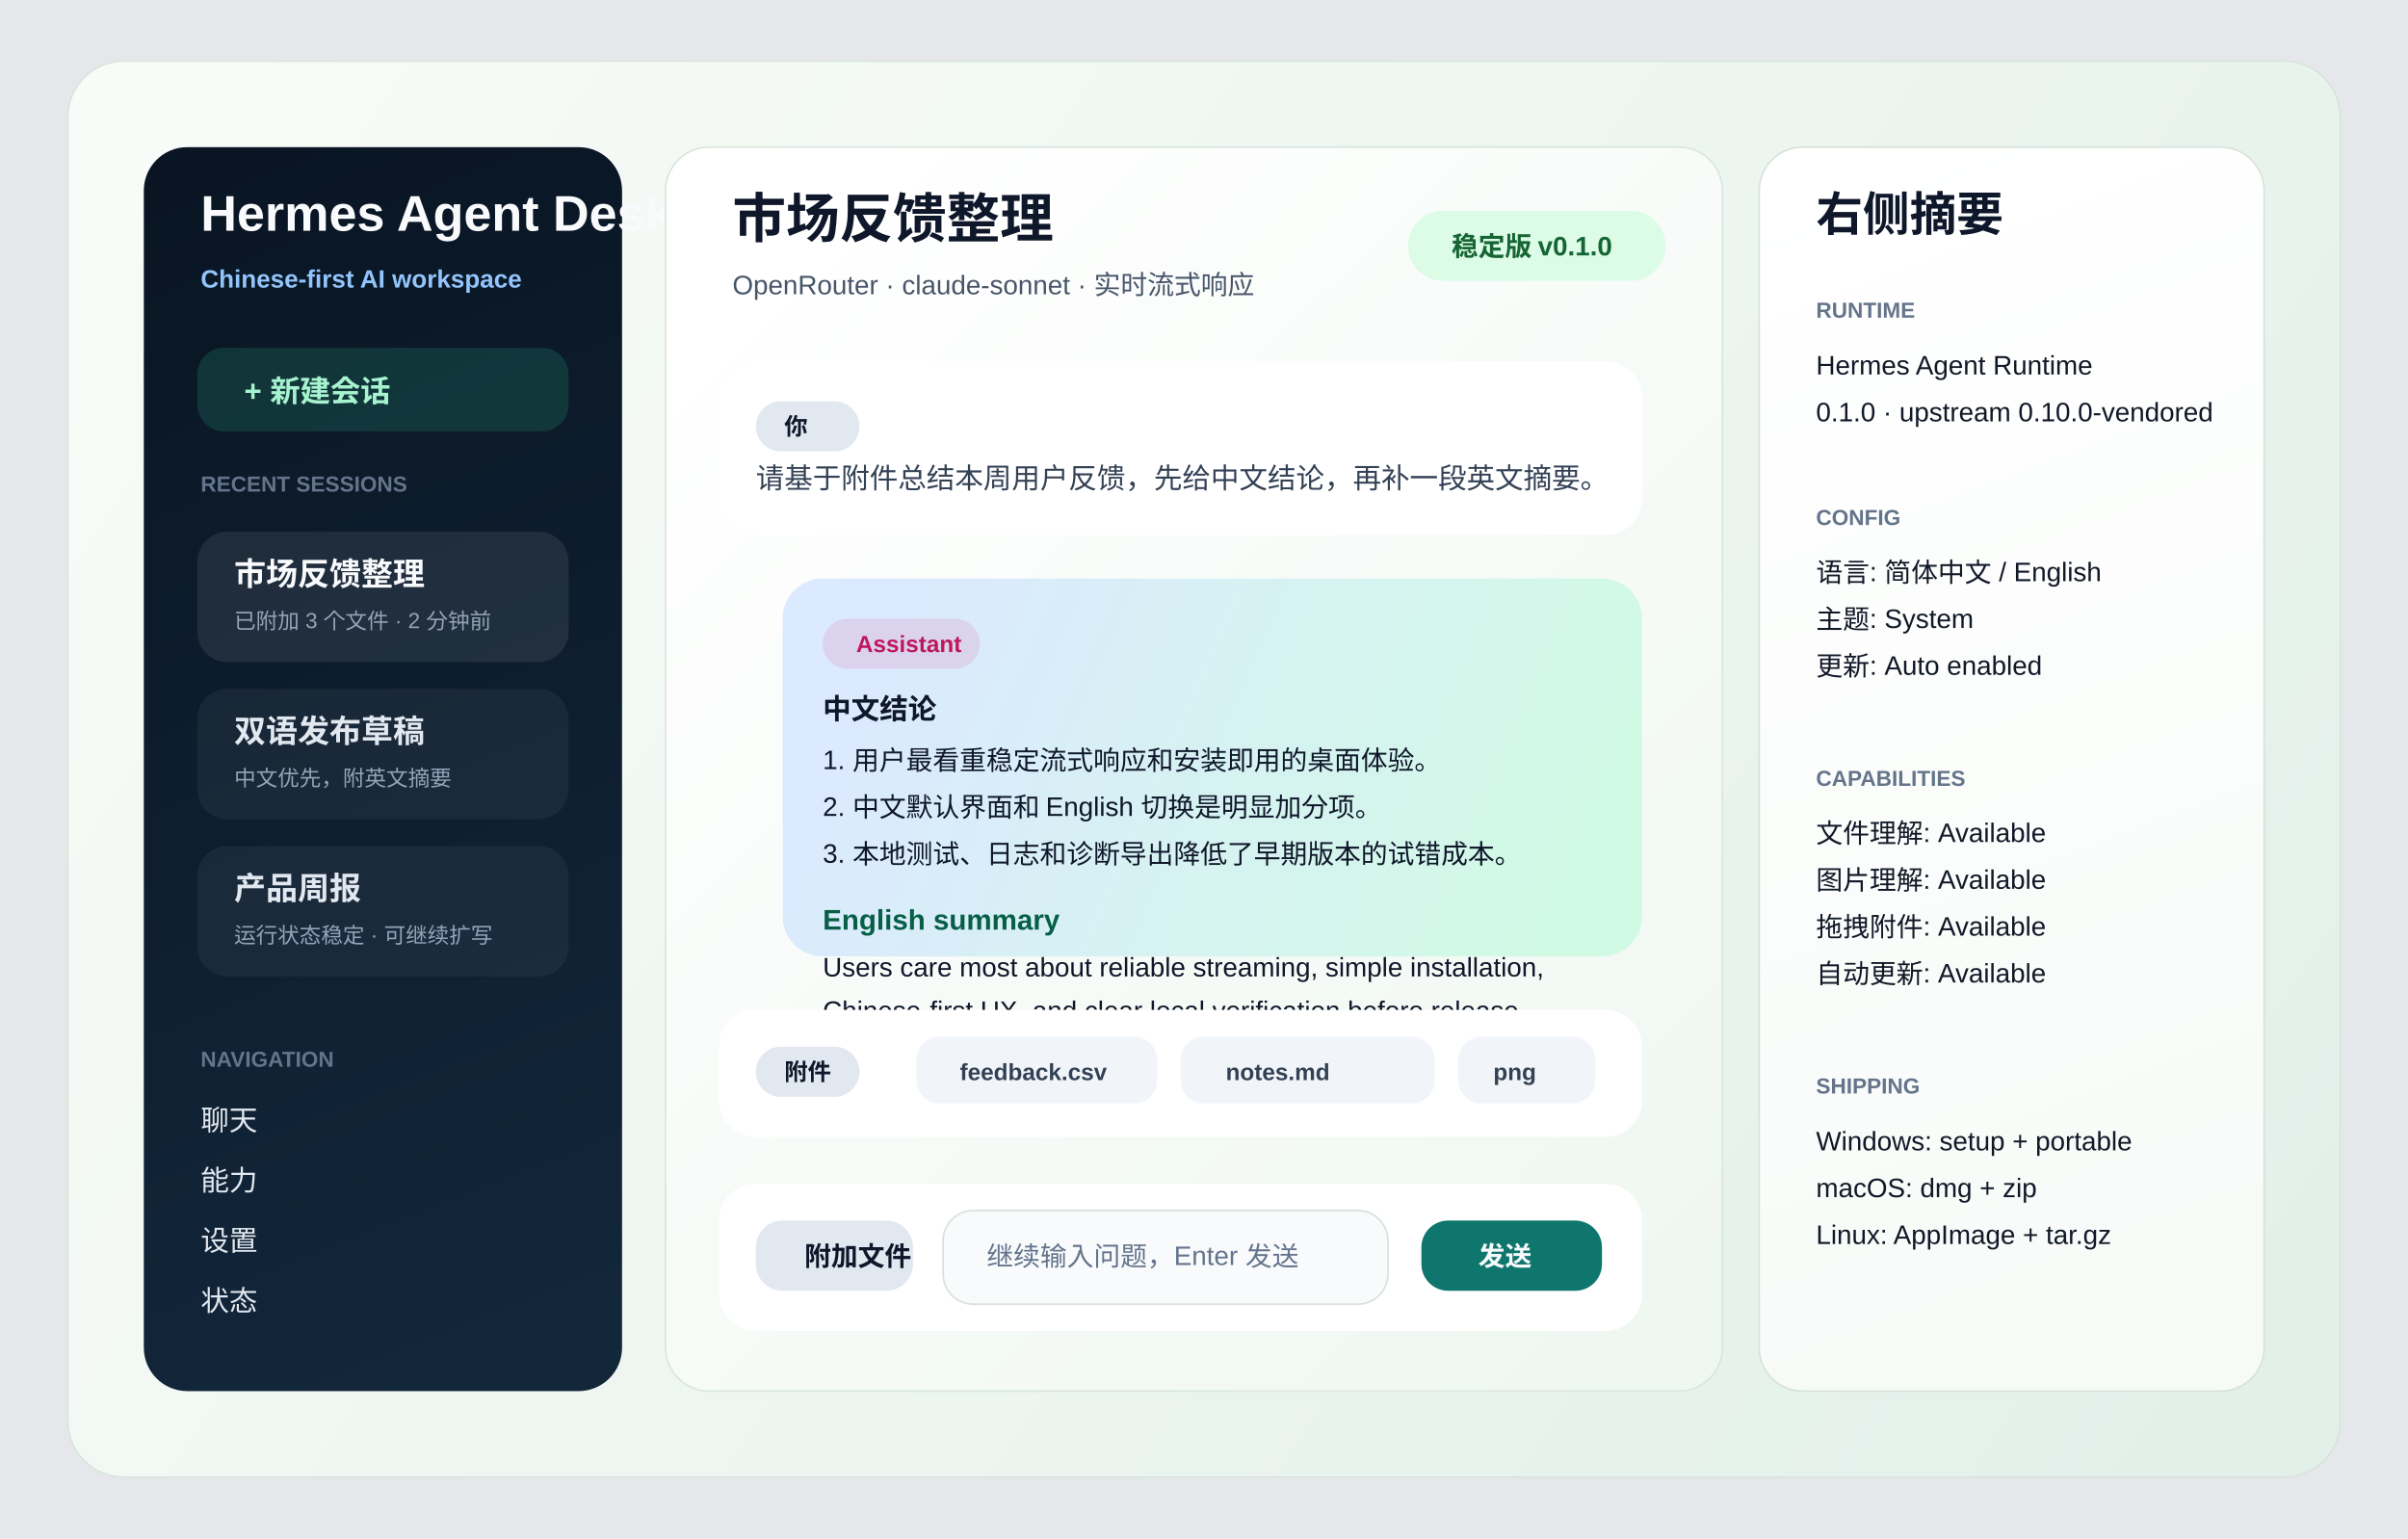
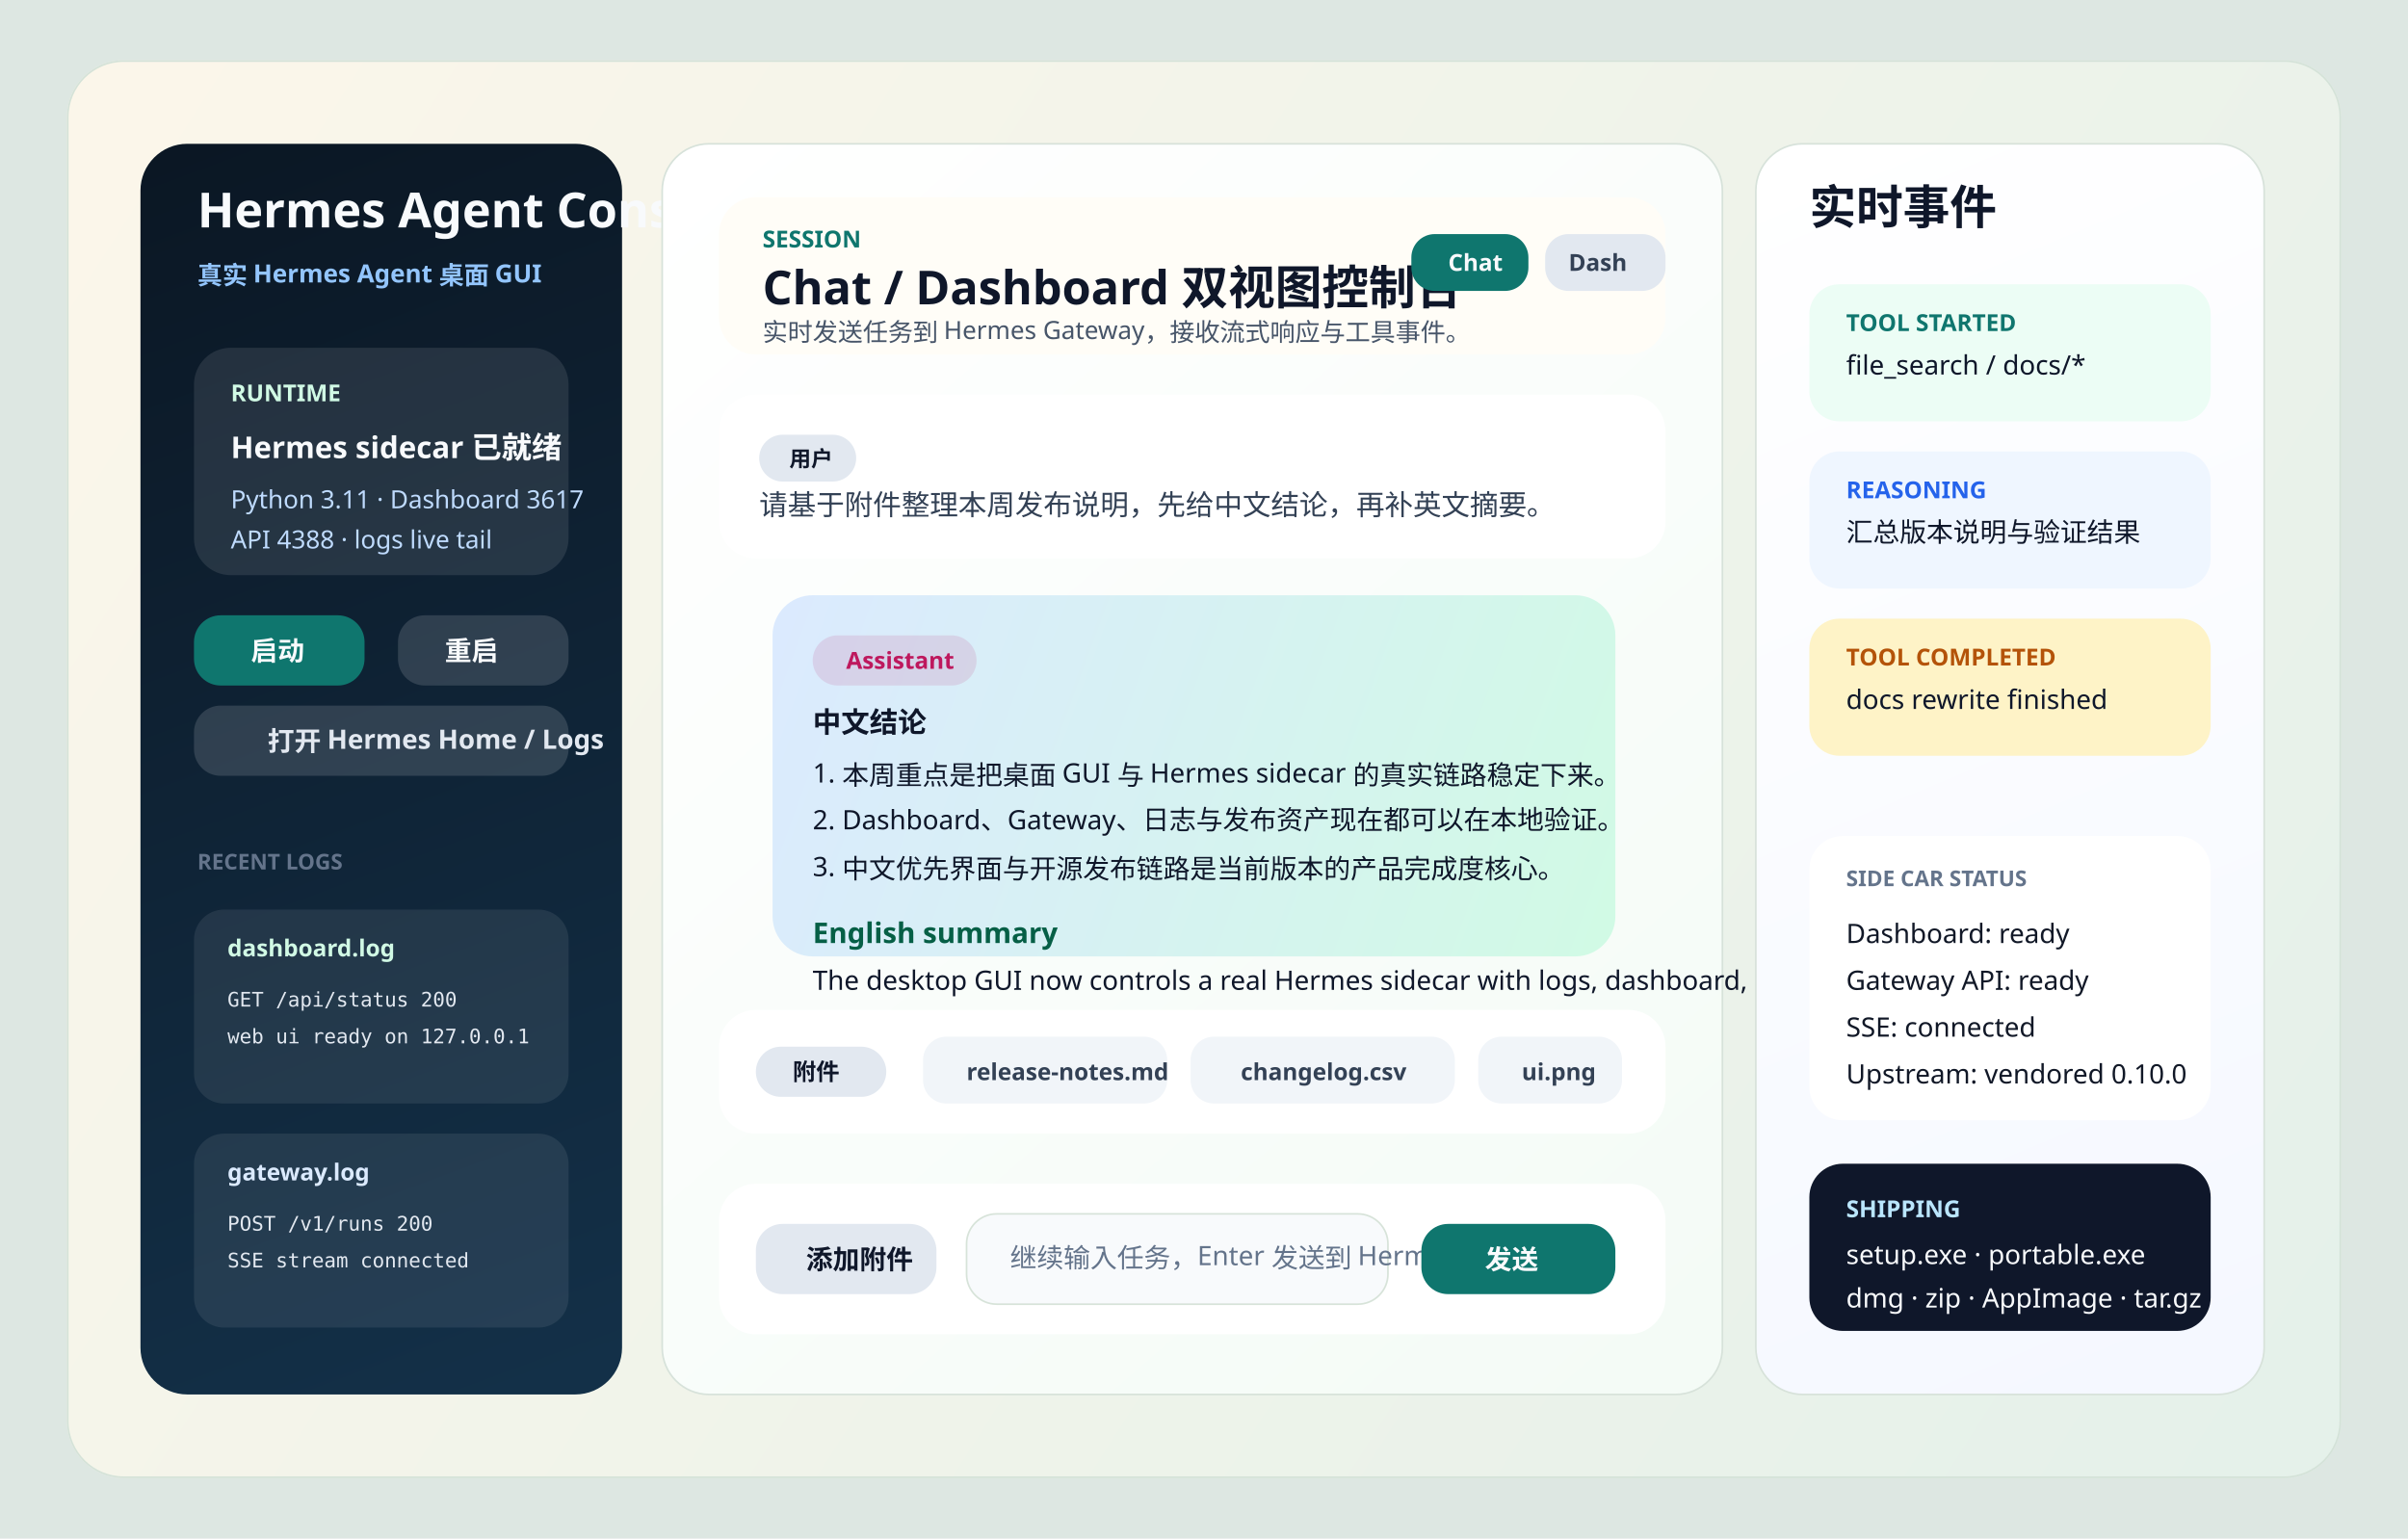
<svg xmlns="http://www.w3.org/2000/svg" width="1440" height="920" viewBox="0 0 1440 920" fill="none">
  <defs>
-     <linearGradient id="page-bg" x1="108" y1="58" x2="1318" y2="860" gradientUnits="userSpaceOnUse">
-       <stop stop-color="#F8FBF7" />
-       <stop offset="1" stop-color="#E3F0EA" />
-     </linearGradient>
-     <linearGradient id="sidebar" x1="118" y1="100" x2="388" y2="790" gradientUnits="userSpaceOnUse">
-       <stop stop-color="#091523" />
-       <stop offset="1" stop-color="#13273B" />
-     </linearGradient>
-     <linearGradient id="workspace" x1="410" y1="170" x2="1012" y2="792" gradientUnits="userSpaceOnUse">
+     <linearGradient id="page" x1="86" y1="52" x2="1354" y2="864" gradientUnits="userSpaceOnUse">
+       <stop stop-color="#FBF6EA" />
+       <stop offset="1" stop-color="#E5F1EA" />
+     </linearGradient>
+     <linearGradient id="sidebar" x1="96" y1="94" x2="364" y2="814" gradientUnits="userSpaceOnUse">
+       <stop stop-color="#0B1724" />
+       <stop offset="1" stop-color="#133048" />
+     </linearGradient>
+     <linearGradient id="main" x1="396" y1="94" x2="1018" y2="812" gradientUnits="userSpaceOnUse">
      <stop stop-color="#FFFFFF" />
-       <stop offset="1" stop-color="#EFF7F1" />
-     </linearGradient>
-     <linearGradient id="assistant-bubble" x1="530" y1="386" x2="930" y2="560" gradientUnits="userSpaceOnUse">
+       <stop offset="1" stop-color="#F4FBF6" />
+     </linearGradient>
+     <linearGradient id="activity" x1="1046" y1="94" x2="1346" y2="812" gradientUnits="userSpaceOnUse">
+       <stop stop-color="#FFFFFF" />
+       <stop offset="1" stop-color="#F5F8FF" />
+     </linearGradient>
+     <linearGradient id="assistant" x1="464" y1="372" x2="962" y2="554" gradientUnits="userSpaceOnUse">
      <stop stop-color="#DBEAFE" />
      <stop offset="1" stop-color="#D1FAE5" />
    </linearGradient>
-     <linearGradient id="panel" x1="1030" y1="106" x2="1284" y2="784" gradientUnits="userSpaceOnUse">
-       <stop stop-color="#FFFFFF" />
-       <stop offset="1" stop-color="#F7FBF8" />
-     </linearGradient>
  </defs>
-   <rect width="1440" height="920" fill="#E5E7EB" />
-   <rect x="40" y="36" width="1360" height="848" rx="34" fill="url(#page-bg)" />
-   <rect x="40.5" y="36.5" width="1359" height="847" rx="33.5" stroke="#D7E3DA" />
-   <rect x="86" y="88" width="286" height="744" rx="26" fill="url(#sidebar)" />
-   <text x="120" y="138" fill="#F8FAFC" font-family="Segoe UI, Arial, sans-serif" font-size="30" font-weight="800">Hermes Agent Desktop</text>
-   <text x="120" y="172" fill="#93C5FD" font-family="Segoe UI, Arial, sans-serif" font-size="15" font-weight="700">Chinese-first AI workspace</text>
-   <rect x="118" y="208" width="222" height="50" rx="16" fill="#34D399" fill-opacity="0.16" />
-   <text x="146" y="240" fill="#A7F3D0" font-family="Segoe UI, Arial, sans-serif" font-size="18" font-weight="700">+ 新建会话</text>
-   <text x="120" y="294" fill="#64748B" font-family="Segoe UI, Arial, sans-serif" font-size="13" font-weight="700">RECENT SESSIONS</text>
-   <rect x="118" y="318" width="222" height="78" rx="18" fill="rgba(255,255,255,0.08)" />
-   <text x="140" y="350" fill="#F8FAFC" font-family="Segoe UI, Arial, sans-serif" font-size="19" font-weight="700">市场反馈整理</text>
-   <text x="140" y="376" fill="#94A3B8" font-family="Segoe UI, Arial, sans-serif" font-size="13">已附加 3 个文件 · 2 分钟前</text>
-   <rect x="118" y="412" width="222" height="78" rx="18" fill="rgba(255,255,255,0.05)" />
-   <text x="140" y="444" fill="#E2E8F0" font-family="Segoe UI, Arial, sans-serif" font-size="19" font-weight="700">双语发布草稿</text>
-   <text x="140" y="470" fill="#94A3B8" font-family="Segoe UI, Arial, sans-serif" font-size="13">中文优先，附英文摘要</text>
-   <rect x="118" y="506" width="222" height="78" rx="18" fill="rgba(255,255,255,0.05)" />
-   <text x="140" y="538" fill="#E2E8F0" font-family="Segoe UI, Arial, sans-serif" font-size="19" font-weight="700">产品周报</text>
-   <text x="140" y="564" fill="#94A3B8" font-family="Segoe UI, Arial, sans-serif" font-size="13">运行状态稳定 · 可继续扩写</text>
-   <text x="120" y="638" fill="#64748B" font-family="Segoe UI, Arial, sans-serif" font-size="13" font-weight="700">NAVIGATION</text>
-   <text x="120" y="676" fill="#E2E8F0" font-family="Segoe UI, Arial, sans-serif" font-size="17">聊天</text>
-   <text x="120" y="712" fill="#E2E8F0" font-family="Segoe UI, Arial, sans-serif" font-size="17">能力</text>
-   <text x="120" y="748" fill="#E2E8F0" font-family="Segoe UI, Arial, sans-serif" font-size="17">设置</text>
-   <text x="120" y="784" fill="#E2E8F0" font-family="Segoe UI, Arial, sans-serif" font-size="17">状态</text>
-   <rect x="398" y="88" width="632" height="744" rx="26" fill="url(#workspace)" stroke="#D9E7DD" />
-   <text x="438" y="142" fill="#0F172A" font-family="Segoe UI, Arial, sans-serif" font-size="32" font-weight="800">市场反馈整理</text>
-   <text x="438" y="176" fill="#475569" font-family="Segoe UI, Arial, sans-serif" font-size="16">OpenRouter · claude-sonnet · 实时流式响应</text>
-   <rect x="842" y="126" width="154" height="42" rx="21" fill="#DCFCE7" />
-   <text x="868" y="153" fill="#166534" font-family="Segoe UI, Arial, sans-serif" font-size="16" font-weight="800">稳定版 v0.1.0</text>
-   <rect x="430" y="216" width="552" height="104" rx="22" fill="#FFFFFF" />
-   <rect x="452" y="240" width="62" height="30" rx="15" fill="#E2E8F0" />
-   <text x="469" y="260" fill="#0F172A" font-family="Segoe UI, Arial, sans-serif" font-size="14" font-weight="800">你</text>
-   <text x="452" y="292" fill="#334155" font-family="Segoe UI, Arial, sans-serif" font-size="17">请基于附件总结本周用户反馈，先给中文结论，再补一段英文摘要。</text>
-   <rect x="468" y="346" width="514" height="226" rx="24" fill="url(#assistant-bubble)" />
-   <rect x="492" y="370" width="94" height="30" rx="15" fill="#DB2777" fill-opacity="0.12" />
-   <text x="512" y="390" fill="#BE185D" font-family="Segoe UI, Arial, sans-serif" font-size="14" font-weight="800">Assistant</text>
-   <text x="492" y="430" fill="#0F172A" font-family="Segoe UI, Arial, sans-serif" font-size="17" font-weight="700">中文结论</text>
-   <text x="492" y="460" fill="#0F172A" font-family="Segoe UI, Arial, sans-serif" font-size="16">1. 用户最看重稳定流式响应和安装即用的桌面体验。</text>
-   <text x="492" y="488" fill="#0F172A" font-family="Segoe UI, Arial, sans-serif" font-size="16">2. 中文默认界面和 English 切换是明显加分项。</text>
-   <text x="492" y="516" fill="#0F172A" font-family="Segoe UI, Arial, sans-serif" font-size="16">3. 本地测试、日志和诊断导出降低了早期版本的试错成本。</text>
-   <text x="492" y="556" fill="#065F46" font-family="Segoe UI, Arial, sans-serif" font-size="17" font-weight="700">English summary</text>
-   <text x="492" y="584" fill="#0F172A" font-family="Segoe UI, Arial, sans-serif" font-size="16">Users care most about reliable streaming, simple installation,</text>
-   <text x="492" y="610" fill="#0F172A" font-family="Segoe UI, Arial, sans-serif" font-size="16">Chinese-first UX, and clear local verification before release.</text>
-   <rect x="430" y="604" width="552" height="76" rx="22" fill="#FFFFFF" />
-   <rect x="452" y="626" width="62" height="30" rx="15" fill="#E2E8F0" />
-   <text x="469" y="646" fill="#0F172A" font-family="Segoe UI, Arial, sans-serif" font-size="14" font-weight="800">附件</text>
-   <rect x="548" y="620" width="144" height="40" rx="14" fill="#F1F5F9" />
-   <text x="574" y="646" fill="#334155" font-family="Segoe UI, Arial, sans-serif" font-size="14" font-weight="700">feedback.csv</text>
-   <rect x="706" y="620" width="152" height="40" rx="14" fill="#F1F5F9" />
-   <text x="733" y="646" fill="#334155" font-family="Segoe UI, Arial, sans-serif" font-size="14" font-weight="700">notes.md</text>
-   <rect x="872" y="620" width="82" height="40" rx="14" fill="#F1F5F9" />
-   <text x="893" y="646" fill="#334155" font-family="Segoe UI, Arial, sans-serif" font-size="14" font-weight="700">png</text>
-   <rect x="430" y="708" width="552" height="88" rx="22" fill="#FFFFFF" />
-   <rect x="452" y="730" width="94" height="42" rx="16" fill="#E2E8F0" />
-   <text x="481" y="757" fill="#0F172A" font-family="Segoe UI, Arial, sans-serif" font-size="16" font-weight="700">附加文件</text>
-   <rect x="564" y="724" width="266" height="56" rx="18" fill="#F8FAFC" stroke="#D7E3D9" />
-   <text x="590" y="757" fill="#64748B" font-family="Segoe UI, Arial, sans-serif" font-size="16">继续输入问题，Enter 发送</text>
-   <rect x="850" y="730" width="108" height="42" rx="16" fill="#0F766E" />
-   <text x="884" y="757" fill="#F8FAFC" font-family="Segoe UI, Arial, sans-serif" font-size="16" font-weight="800">发送</text>
-   <rect x="1052" y="88" width="302" height="744" rx="26" fill="url(#panel)" stroke="#D7E3D9" />
-   <text x="1086" y="138" fill="#0F172A" font-family="Segoe UI, Arial, sans-serif" font-size="28" font-weight="800">右侧摘要</text>
-   <text x="1086" y="190" fill="#64748B" font-family="Segoe UI, Arial, sans-serif" font-size="13" font-weight="700">RUNTIME</text>
-   <text x="1086" y="224" fill="#111827" font-family="Segoe UI, Arial, sans-serif" font-size="16">Hermes Agent Runtime</text>
-   <text x="1086" y="252" fill="#111827" font-family="Segoe UI, Arial, sans-serif" font-size="16">0.1.0 · upstream 0.10.0-vendored</text>
-   <text x="1086" y="314" fill="#64748B" font-family="Segoe UI, Arial, sans-serif" font-size="13" font-weight="700">CONFIG</text>
-   <text x="1086" y="348" fill="#111827" font-family="Segoe UI, Arial, sans-serif" font-size="16">语言: 简体中文 / English</text>
-   <text x="1086" y="376" fill="#111827" font-family="Segoe UI, Arial, sans-serif" font-size="16">主题: System</text>
-   <text x="1086" y="404" fill="#111827" font-family="Segoe UI, Arial, sans-serif" font-size="16">更新: Auto enabled</text>
-   <text x="1086" y="470" fill="#64748B" font-family="Segoe UI, Arial, sans-serif" font-size="13" font-weight="700">CAPABILITIES</text>
-   <text x="1086" y="504" fill="#111827" font-family="Segoe UI, Arial, sans-serif" font-size="16">文件理解: Available</text>
-   <text x="1086" y="532" fill="#111827" font-family="Segoe UI, Arial, sans-serif" font-size="16">图片理解: Available</text>
-   <text x="1086" y="560" fill="#111827" font-family="Segoe UI, Arial, sans-serif" font-size="16">拖拽附件: Available</text>
-   <text x="1086" y="588" fill="#111827" font-family="Segoe UI, Arial, sans-serif" font-size="16">自动更新: Available</text>
-   <text x="1086" y="654" fill="#64748B" font-family="Segoe UI, Arial, sans-serif" font-size="13" font-weight="700">SHIPPING</text>
-   <text x="1086" y="688" fill="#111827" font-family="Segoe UI, Arial, sans-serif" font-size="16">Windows: setup + portable</text>
-   <text x="1086" y="716" fill="#111827" font-family="Segoe UI, Arial, sans-serif" font-size="16">macOS: dmg + zip</text>
-   <text x="1086" y="744" fill="#111827" font-family="Segoe UI, Arial, sans-serif" font-size="16">Linux: AppImage + tar.gz</text>
+   <rect width="1440" height="920" fill="#DDE7E2" />
+   <rect x="40" y="36" width="1360" height="848" rx="34" fill="url(#page)" />
+   <rect x="40.5" y="36.5" width="1359" height="847" rx="33.5" stroke="#D4E2D8" />
+   <rect x="84" y="86" width="288" height="748" rx="28" fill="url(#sidebar)" />
+   <text x="118" y="136" fill="#F8FAFC" font-family="Segoe UI, PingFang SC, Microsoft YaHei, sans-serif" font-size="29" font-weight="800">
+     Hermes Agent Console
+   </text>
+   <text x="118" y="170" fill="#93C5FD" font-family="Segoe UI, PingFang SC, Microsoft YaHei, sans-serif" font-size="15" font-weight="700">
+     真实 Hermes Agent 桌面 GUI
+   </text>
+   <rect x="116" y="208" width="224" height="136" rx="22" fill="#FFFFFF" fill-opacity="0.1" />
+   <text x="138" y="240" fill="#D1FAE5" font-family="Segoe UI, PingFang SC, Microsoft YaHei, sans-serif" font-size="14" font-weight="800">
+     RUNTIME
+   </text>
+   <text x="138" y="274" fill="#F8FAFC" font-family="Segoe UI, PingFang SC, Microsoft YaHei, sans-serif" font-size="18" font-weight="700">
+     Hermes sidecar 已就绪
+   </text>
+   <text x="138" y="304" fill="#BFDBFE" font-family="Segoe UI, PingFang SC, Microsoft YaHei, sans-serif" font-size="15">
+     Python 3.11 · Dashboard 3617
+   </text>
+   <text x="138" y="328" fill="#BFDBFE" font-family="Segoe UI, PingFang SC, Microsoft YaHei, sans-serif" font-size="15">
+     API 4388 · logs live tail
+   </text>
+   <rect x="116" y="368" width="102" height="42" rx="16" fill="#0F766E" />
+   <rect x="238" y="368" width="102" height="42" rx="16" fill="#FFFFFF" fill-opacity="0.14" />
+   <rect x="116" y="422" width="224" height="42" rx="16" fill="#FFFFFF" fill-opacity="0.14" />
+   <text x="150" y="395" fill="#F8FAFC" font-family="Segoe UI, PingFang SC, Microsoft YaHei, sans-serif" font-size="16" font-weight="700">
+     启动
+   </text>
+   <text x="266" y="395" fill="#F8FAFC" font-family="Segoe UI, PingFang SC, Microsoft YaHei, sans-serif" font-size="16" font-weight="700">
+     重启
+   </text>
+   <text x="160" y="449" fill="#E2E8F0" font-family="Segoe UI, PingFang SC, Microsoft YaHei, sans-serif" font-size="16" font-weight="700">
+     打开 Hermes Home / Logs
+   </text>
+   <text x="118" y="520" fill="#64748B" font-family="Segoe UI, PingFang SC, Microsoft YaHei, sans-serif" font-size="13" font-weight="700">
+     RECENT LOGS
+   </text>
+   <rect x="116" y="544" width="224" height="116" rx="18" fill="#FFFFFF" fill-opacity="0.08" />
+   <text x="136" y="572" fill="#D1FAE5" font-family="Segoe UI, PingFang SC, Microsoft YaHei, sans-serif" font-size="14" font-weight="800">
+     dashboard.log
+   </text>
+   <text x="136" y="602" fill="#E2E8F0" font-family="Consolas, monospace" font-size="12">
+     GET /api/status 200
+   </text>
+   <text x="136" y="624" fill="#E2E8F0" font-family="Consolas, monospace" font-size="12">
+     web ui ready on 127.0.0.1
+   </text>
+   <rect x="116" y="678" width="224" height="116" rx="18" fill="#FFFFFF" fill-opacity="0.08" />
+   <text x="136" y="706" fill="#DBEAFE" font-family="Segoe UI, PingFang SC, Microsoft YaHei, sans-serif" font-size="14" font-weight="800">
+     gateway.log
+   </text>
+   <text x="136" y="736" fill="#E2E8F0" font-family="Consolas, monospace" font-size="12">
+     POST /v1/runs 200
+   </text>
+   <text x="136" y="758" fill="#E2E8F0" font-family="Consolas, monospace" font-size="12">
+     SSE stream connected
+   </text>
+   <rect x="396" y="86" width="634" height="748" rx="28" fill="url(#main)" stroke="#D7E2DA" />
+   <rect x="430" y="118" width="566" height="94" rx="22" fill="#FFFDF7" />
+   <text x="456" y="148" fill="#0F766E" font-family="Segoe UI, PingFang SC, Microsoft YaHei, sans-serif" font-size="14" font-weight="800">
+     SESSION
+   </text>
+   <text x="456" y="182" fill="#0F172A" font-family="Segoe UI, PingFang SC, Microsoft YaHei, sans-serif" font-size="28" font-weight="800">
+     Chat / Dashboard 双视图控制台
+   </text>
+   <text x="456" y="204" fill="#475569" font-family="Segoe UI, PingFang SC, Microsoft YaHei, sans-serif" font-size="15">
+     实时发送任务到 Hermes Gateway，接收流式响应与工具事件。
+   </text>
+   <rect x="844" y="140" width="70" height="34" rx="14" fill="#0F766E" />
+   <rect x="924" y="140" width="72" height="34" rx="14" fill="#E2E8F0" />
+   <text x="866" y="162" fill="#F8FAFC" font-family="Segoe UI, PingFang SC, Microsoft YaHei, sans-serif" font-size="14" font-weight="700">
+     Chat
+   </text>
+   <text x="938" y="162" fill="#334155" font-family="Segoe UI, PingFang SC, Microsoft YaHei, sans-serif" font-size="14" font-weight="700">
+     Dash
+   </text>
+   <rect x="430" y="236" width="566" height="98" rx="22" fill="#FFFFFF" />
+   <rect x="454" y="260" width="58" height="28" rx="14" fill="#E2E8F0" />
+   <text x="472" y="279" fill="#0F172A" font-family="Segoe UI, PingFang SC, Microsoft YaHei, sans-serif" font-size="13" font-weight="800">
+     用户
+   </text>
+   <text x="454" y="308" fill="#334155" font-family="Segoe UI, PingFang SC, Microsoft YaHei, sans-serif" font-size="17">
+     请基于附件整理本周发布说明，先给中文结论，再补英文摘要。
+   </text>
+   <rect x="462" y="356" width="504" height="216" rx="24" fill="url(#assistant)" />
+   <rect x="486" y="380" width="98" height="30" rx="15" fill="#BE185D" fill-opacity="0.12" />
+   <text x="506" y="400" fill="#BE185D" font-family="Segoe UI, PingFang SC, Microsoft YaHei, sans-serif" font-size="14" font-weight="800">
+     Assistant
+   </text>
+   <text x="486" y="438" fill="#0F172A" font-family="Segoe UI, PingFang SC, Microsoft YaHei, sans-serif" font-size="17" font-weight="700">
+     中文结论
+   </text>
+   <text x="486" y="468" fill="#0F172A" font-family="Segoe UI, PingFang SC, Microsoft YaHei, sans-serif" font-size="16">
+     1. 本周重点是把桌面 GUI 与 Hermes sidecar 的真实链路稳定下来。
+   </text>
+   <text x="486" y="496" fill="#0F172A" font-family="Segoe UI, PingFang SC, Microsoft YaHei, sans-serif" font-size="16">
+     2. Dashboard、Gateway、日志与发布资产现在都可以在本地验证。
+   </text>
+   <text x="486" y="524" fill="#0F172A" font-family="Segoe UI, PingFang SC, Microsoft YaHei, sans-serif" font-size="16">
+     3. 中文优先界面与开源发布链路是当前版本的产品完成度核心。
+   </text>
+   <text x="486" y="564" fill="#065F46" font-family="Segoe UI, PingFang SC, Microsoft YaHei, sans-serif" font-size="17" font-weight="700">
+     English summary
+   </text>
+   <text x="486" y="592" fill="#0F172A" font-family="Segoe UI, PingFang SC, Microsoft YaHei, sans-serif" font-size="16">
+     The desktop GUI now controls a real Hermes sidecar with logs, dashboard,
+   </text>
+   <text x="486" y="618" fill="#0F172A" font-family="Segoe UI, PingFang SC, Microsoft YaHei, sans-serif" font-size="16">
+     packaging, and release validation built into the workflow.
+   </text>
+   <rect x="430" y="604" width="566" height="74" rx="22" fill="#FFFFFF" />
+   <rect x="452" y="626" width="78" height="30" rx="15" fill="#E2E8F0" />
+   <text x="474" y="646" fill="#0F172A" font-family="Segoe UI, PingFang SC, Microsoft YaHei, sans-serif" font-size="14" font-weight="800">
+     附件
+   </text>
+   <rect x="552" y="620" width="146" height="40" rx="14" fill="#F1F5F9" />
+   <rect x="712" y="620" width="158" height="40" rx="14" fill="#F1F5F9" />
+   <rect x="884" y="620" width="86" height="40" rx="14" fill="#F1F5F9" />
+   <text x="578" y="646" fill="#334155" font-family="Segoe UI, PingFang SC, Microsoft YaHei, sans-serif" font-size="14" font-weight="700">
+     release-notes.md
+   </text>
+   <text x="742" y="646" fill="#334155" font-family="Segoe UI, PingFang SC, Microsoft YaHei, sans-serif" font-size="14" font-weight="700">
+     changelog.csv
+   </text>
+   <text x="910" y="646" fill="#334155" font-family="Segoe UI, PingFang SC, Microsoft YaHei, sans-serif" font-size="14" font-weight="700">
+     ui.png
+   </text>
+   <rect x="430" y="708" width="566" height="90" rx="22" fill="#FFFFFF" />
+   <rect x="452" y="732" width="108" height="42" rx="16" fill="#E2E8F0" />
+   <text x="482" y="759" fill="#0F172A" font-family="Segoe UI, PingFang SC, Microsoft YaHei, sans-serif" font-size="16" font-weight="700">
+     添加附件
+   </text>
+   <rect x="578" y="726" width="252" height="54" rx="18" fill="#F8FAFC" stroke="#D7E3D9" />
+   <text x="604" y="758" fill="#64748B" font-family="Segoe UI, PingFang SC, Microsoft YaHei, sans-serif" font-size="16">
+     继续输入任务，Enter 发送到 Hermes
+   </text>
+   <rect x="850" y="732" width="116" height="42" rx="16" fill="#0F766E" />
+   <text x="888" y="759" fill="#F8FAFC" font-family="Segoe UI, PingFang SC, Microsoft YaHei, sans-serif" font-size="16" font-weight="800">
+     发送
+   </text>
+   <rect x="1050" y="86" width="304" height="748" rx="28" fill="url(#activity)" stroke="#D7E2DA" />
+   <text x="1082" y="134" fill="#0F172A" font-family="Segoe UI, PingFang SC, Microsoft YaHei, sans-serif" font-size="28" font-weight="800">
+     实时事件
+   </text>
+   <rect x="1082" y="170" width="240" height="82" rx="18" fill="#ECFDF5" />
+   <text x="1104" y="198" fill="#0F766E" font-family="Segoe UI, PingFang SC, Microsoft YaHei, sans-serif" font-size="14" font-weight="800">
+     TOOL STARTED
+   </text>
+   <text x="1104" y="224" fill="#0F172A" font-family="Segoe UI, PingFang SC, Microsoft YaHei, sans-serif" font-size="16">
+     file_search / docs/*
+   </text>
+   <rect x="1082" y="270" width="240" height="82" rx="18" fill="#EFF6FF" />
+   <text x="1104" y="298" fill="#2563EB" font-family="Segoe UI, PingFang SC, Microsoft YaHei, sans-serif" font-size="14" font-weight="800">
+     REASONING
+   </text>
+   <text x="1104" y="324" fill="#0F172A" font-family="Segoe UI, PingFang SC, Microsoft YaHei, sans-serif" font-size="16">
+     汇总版本说明与验证结果
+   </text>
+   <rect x="1082" y="370" width="240" height="82" rx="18" fill="#FEF3C7" />
+   <text x="1104" y="398" fill="#B45309" font-family="Segoe UI, PingFang SC, Microsoft YaHei, sans-serif" font-size="14" font-weight="800">
+     TOOL COMPLETED
+   </text>
+   <text x="1104" y="424" fill="#0F172A" font-family="Segoe UI, PingFang SC, Microsoft YaHei, sans-serif" font-size="16">
+     docs rewrite finished
+   </text>
+   <rect x="1082" y="500" width="240" height="170" rx="20" fill="#FFFFFF" />
+   <text x="1104" y="530" fill="#64748B" font-family="Segoe UI, PingFang SC, Microsoft YaHei, sans-serif" font-size="13" font-weight="700">
+     SIDE CAR STATUS
+   </text>
+   <text x="1104" y="564" fill="#111827" font-family="Segoe UI, PingFang SC, Microsoft YaHei, sans-serif" font-size="16">
+     Dashboard: ready
+   </text>
+   <text x="1104" y="592" fill="#111827" font-family="Segoe UI, PingFang SC, Microsoft YaHei, sans-serif" font-size="16">
+     Gateway API: ready
+   </text>
+   <text x="1104" y="620" fill="#111827" font-family="Segoe UI, PingFang SC, Microsoft YaHei, sans-serif" font-size="16">
+     SSE: connected
+   </text>
+   <text x="1104" y="648" fill="#111827" font-family="Segoe UI, PingFang SC, Microsoft YaHei, sans-serif" font-size="16">
+     Upstream: vendored 0.10.0
+   </text>
+   <rect x="1082" y="696" width="240" height="100" rx="20" fill="#0F172A" />
+   <text x="1104" y="728" fill="#BAE6FD" font-family="Segoe UI, PingFang SC, Microsoft YaHei, sans-serif" font-size="14" font-weight="800">
+     SHIPPING
+   </text>
+   <text x="1104" y="756" fill="#F8FAFC" font-family="Segoe UI, PingFang SC, Microsoft YaHei, sans-serif" font-size="16">
+     setup.exe · portable.exe
+   </text>
+   <text x="1104" y="782" fill="#F8FAFC" font-family="Segoe UI, PingFang SC, Microsoft YaHei, sans-serif" font-size="16">
+     dmg · zip · AppImage · tar.gz
+   </text>
</svg>
